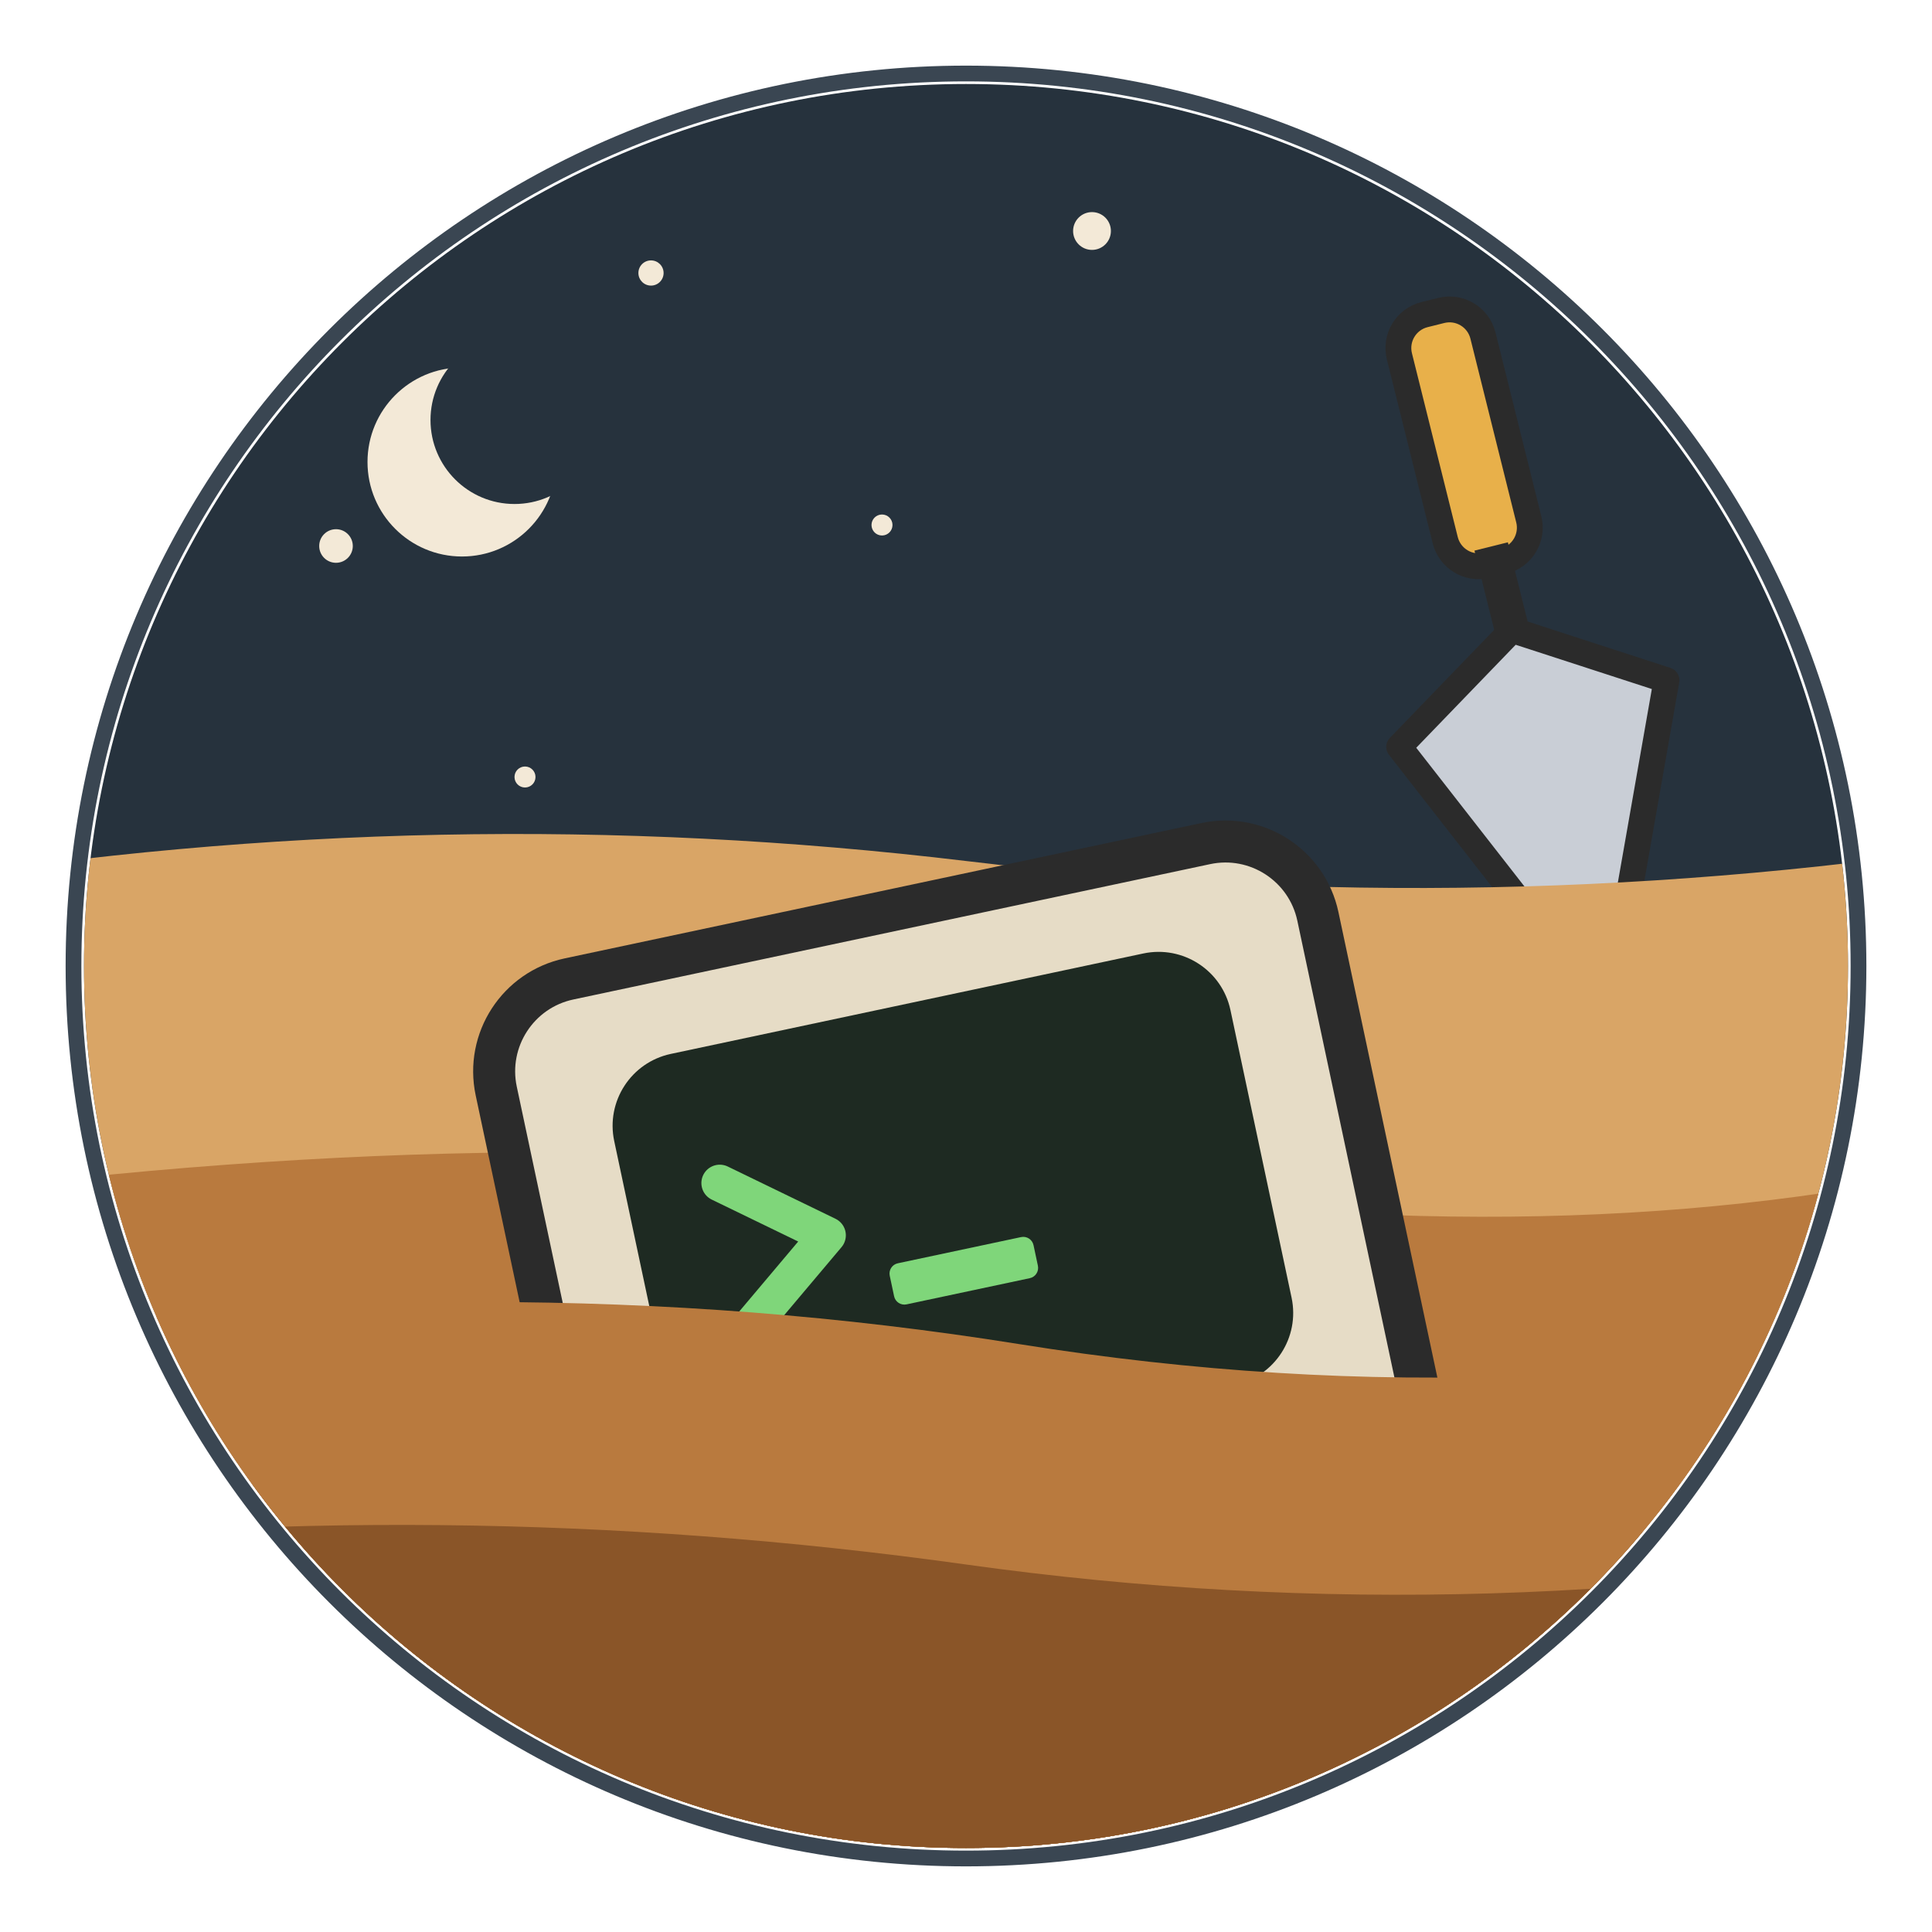
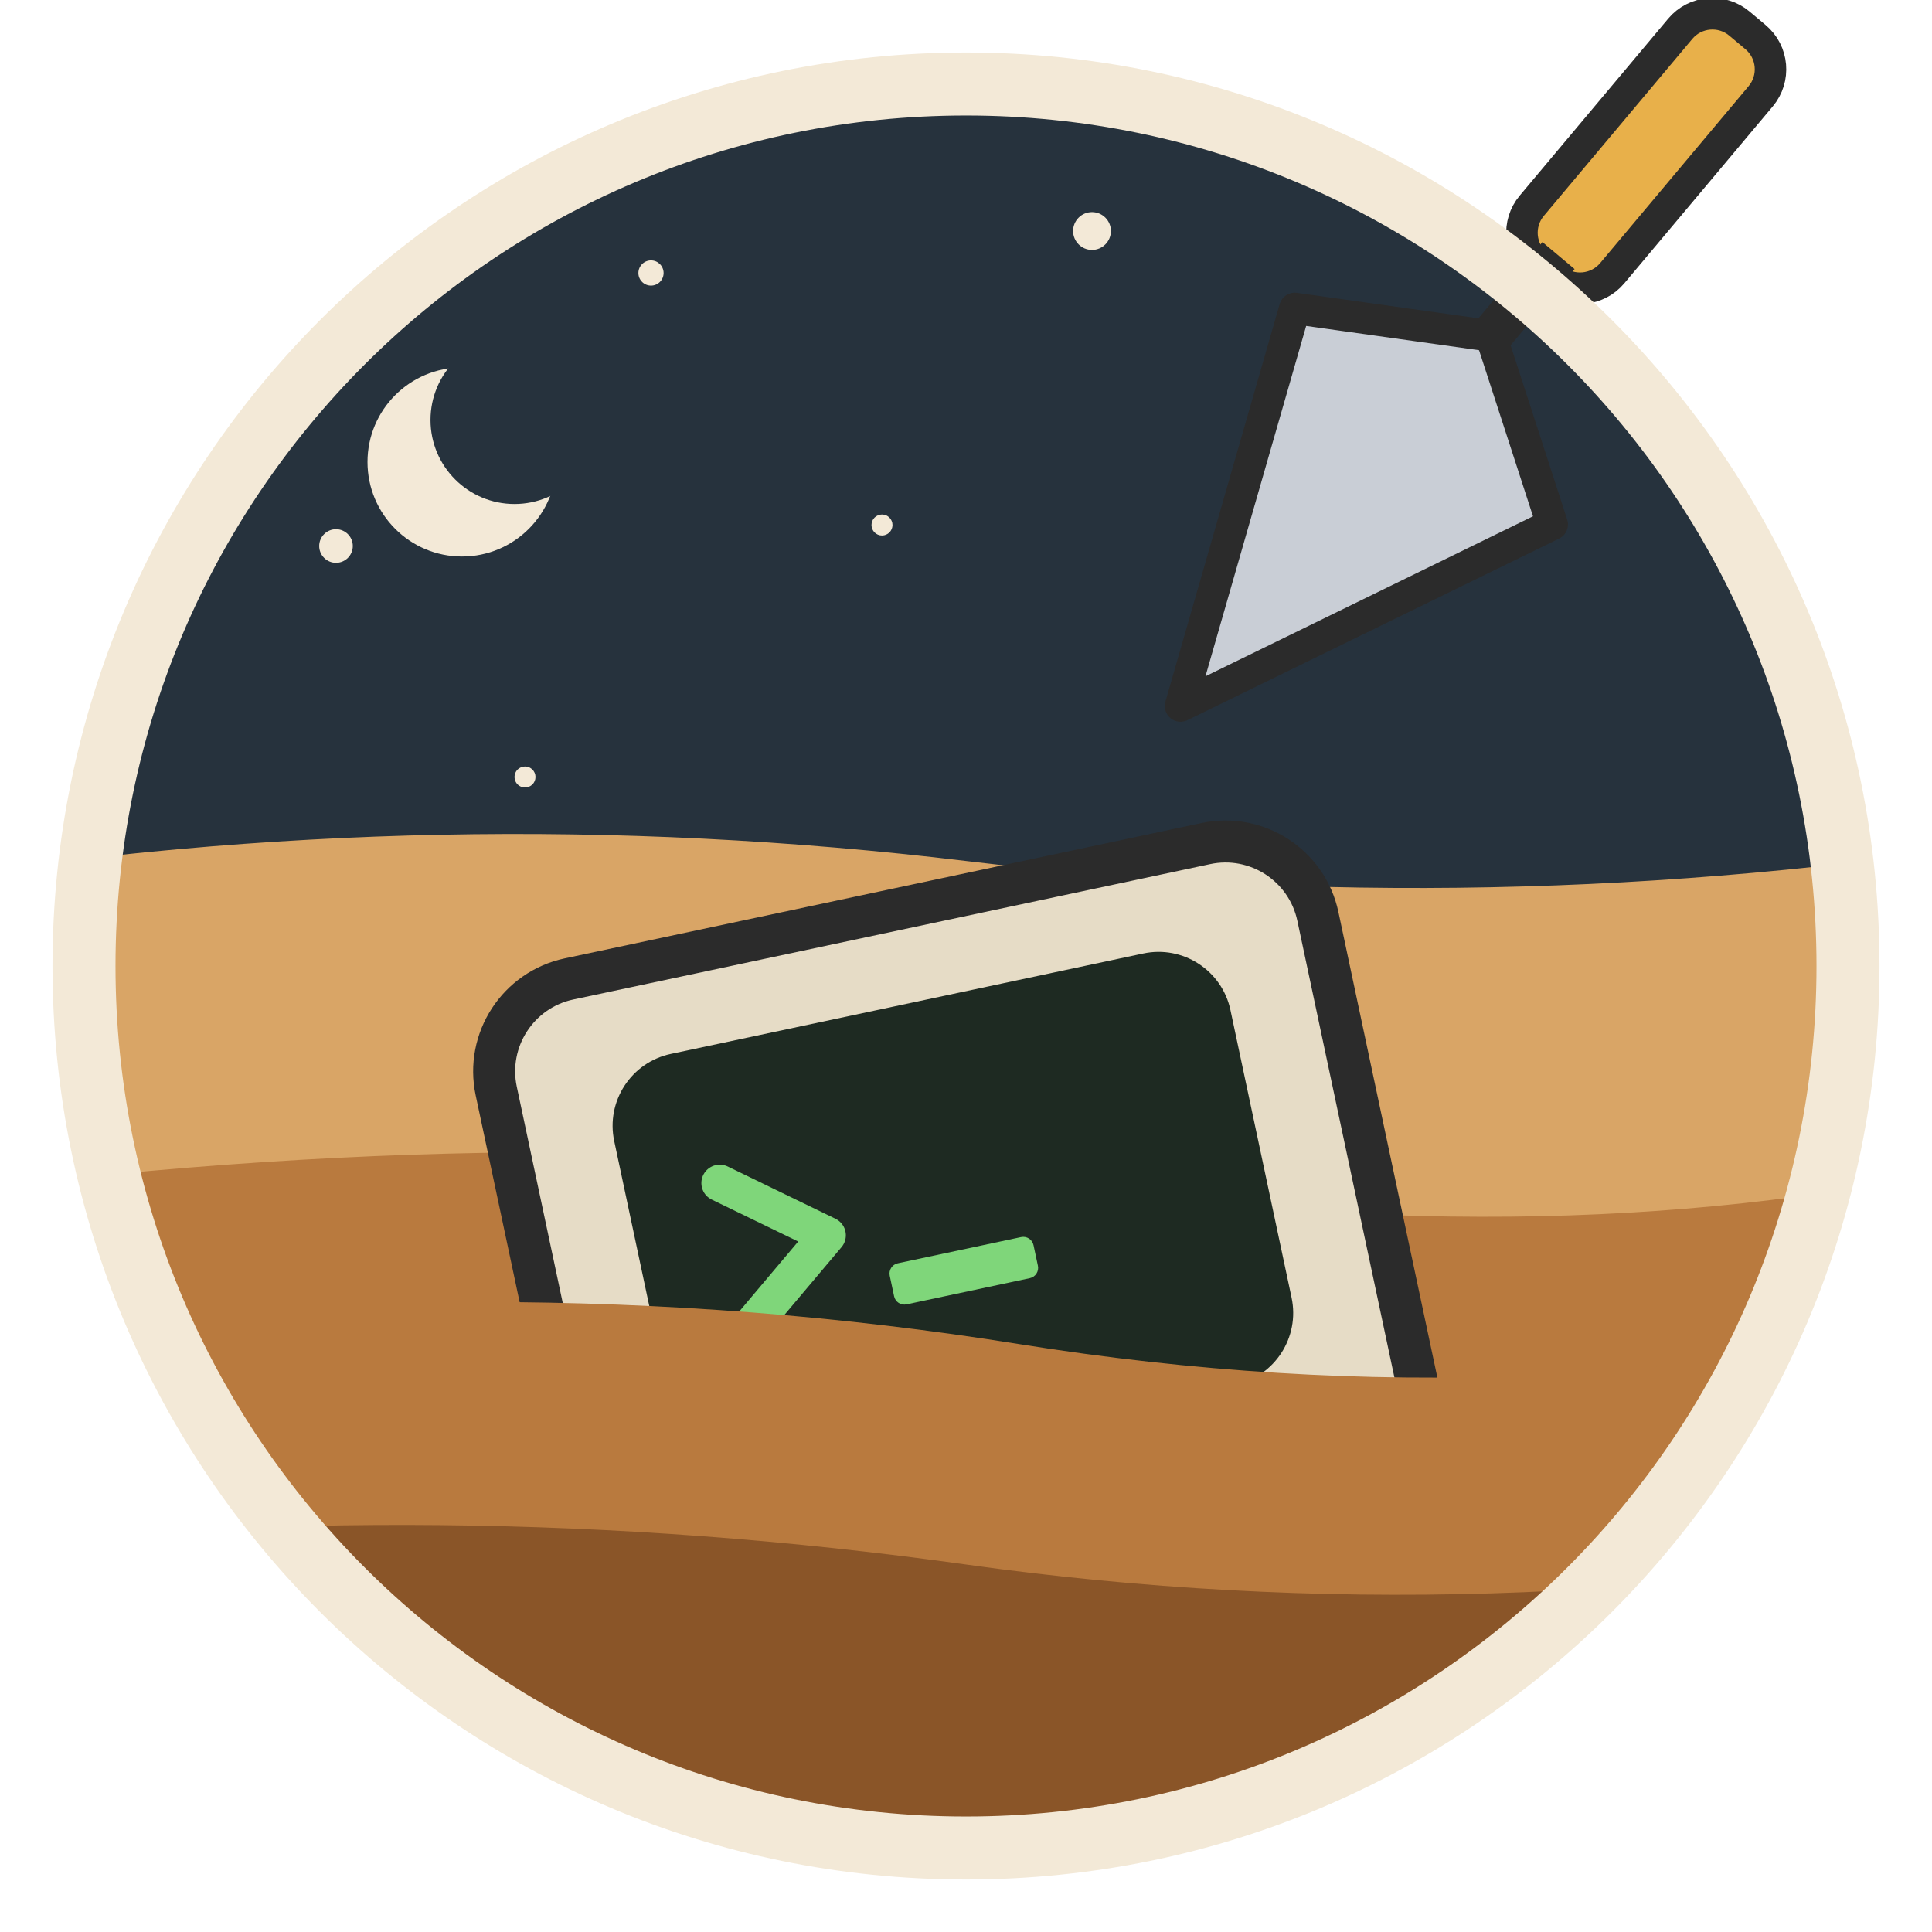
<svg xmlns="http://www.w3.org/2000/svg" viewBox="8 8 184 184" width="184" height="184">
  <defs>
    <clipPath id="c-dark">
      <circle cx="100" cy="100" r="84" />
    </clipPath>
  </defs>
  <g clip-path="url(#c-dark)">
    <rect width="200" height="200" fill="#26323D" />
    <circle cx="52" cy="52" r="9" fill="#F3E9D7" />
    <circle cx="57" cy="48" r="8" fill="#26323D" />
    <circle cx="40" cy="60" r="1.6" fill="#F3E9D7" />
    <circle cx="70" cy="34" r="1.2" fill="#F3E9D7" />
    <circle cx="112" cy="30" r="1.8" fill="#F3E9D7" />
    <circle cx="58" cy="82" r="1" fill="#F3E9D7" />
    <circle cx="150" cy="44" r="1.2" fill="#F3E9D7" />
    <circle cx="92" cy="58" r="1" fill="#F3E9D7" />
-     <g transform="translate(152 68) rotate(-14) scale(0.82)">
-       <rect x="-5" y="-38" width="10" height="30" rx="4" fill="#E8B04A" stroke="#2B2B2B" stroke-width="3" />
-       <rect x="-2" y="-10" width="4" height="10" fill="#2B2B2B" />
-       <path d="M0 0 L16 10 L0 46 L-16 10Z" fill="#C9CED6" stroke="#2B2B2B" stroke-width="3" stroke-linejoin="round" />
-     </g>
    <path d="M0 92 Q50 84 100 90 T200 88 V200 H0Z" fill="#D9A566" />
    <path d="M0 122 Q60 114 110 121 T200 118 V200 H0Z" fill="#B97A3E" />
    <path d="M0 152 Q50 146 100 152 T200 150 V200 H0Z" fill="#8A5528" />
    <g transform="translate(100 130) rotate(-12)">
      <rect x="-34" y="-31" width="68" height="50" rx="10" fill="#7FD67A" opacity="0.25" />
      <rect x="-40" y="-36" width="80" height="66" rx="9" fill="#E6DCC6" stroke="#2B2B2B" stroke-width="4" />
      <rect x="-30" y="-27" width="60" height="42" rx="7" fill="#1E2A22" />
      <path d="M-21 -14 L-12 -7 L-21 0" fill="none" stroke="#7FD67A" stroke-width="3.5" stroke-linecap="round" stroke-linejoin="round" />
      <rect x="-7" y="-3" width="14" height="4" rx="1" fill="#7FD67A" />
      <circle cx="30" cy="22" r="2.5" fill="#B97A3E" />
    </g>
    <path d="M0 136 Q55 128 105 136 T200 132 V200 H0Z" fill="#B97A3E" />
    <path d="M0 156 Q50 150 100 157 T200 154 V200 H0Z" fill="#8A5528" />
  </g>
-   <circle cx="100" cy="100" r="85" fill="none" stroke="#3A4652" stroke-width="1.5" />
+   <g transform="translate(150 40) rotate(40)">
+     <rect x="-5" y="-38" width="10" height="30" rx="4" fill="#E8B04A" stroke="#2B2B2B" stroke-width="3" />
+     <rect x="-2" y="-10" width="4" height="10" fill="#2B2B2B" />
+     <path d="M0 0 L16 10 L0 46 L-16 10Z" fill="#C9CED6" stroke="#2B2B2B" stroke-width="3" stroke-linejoin="round" />
+   </g>
+   <circle cx="100" cy="100" r="84" fill="none" stroke="#F3E9D7" stroke-width="6" />
</svg>
